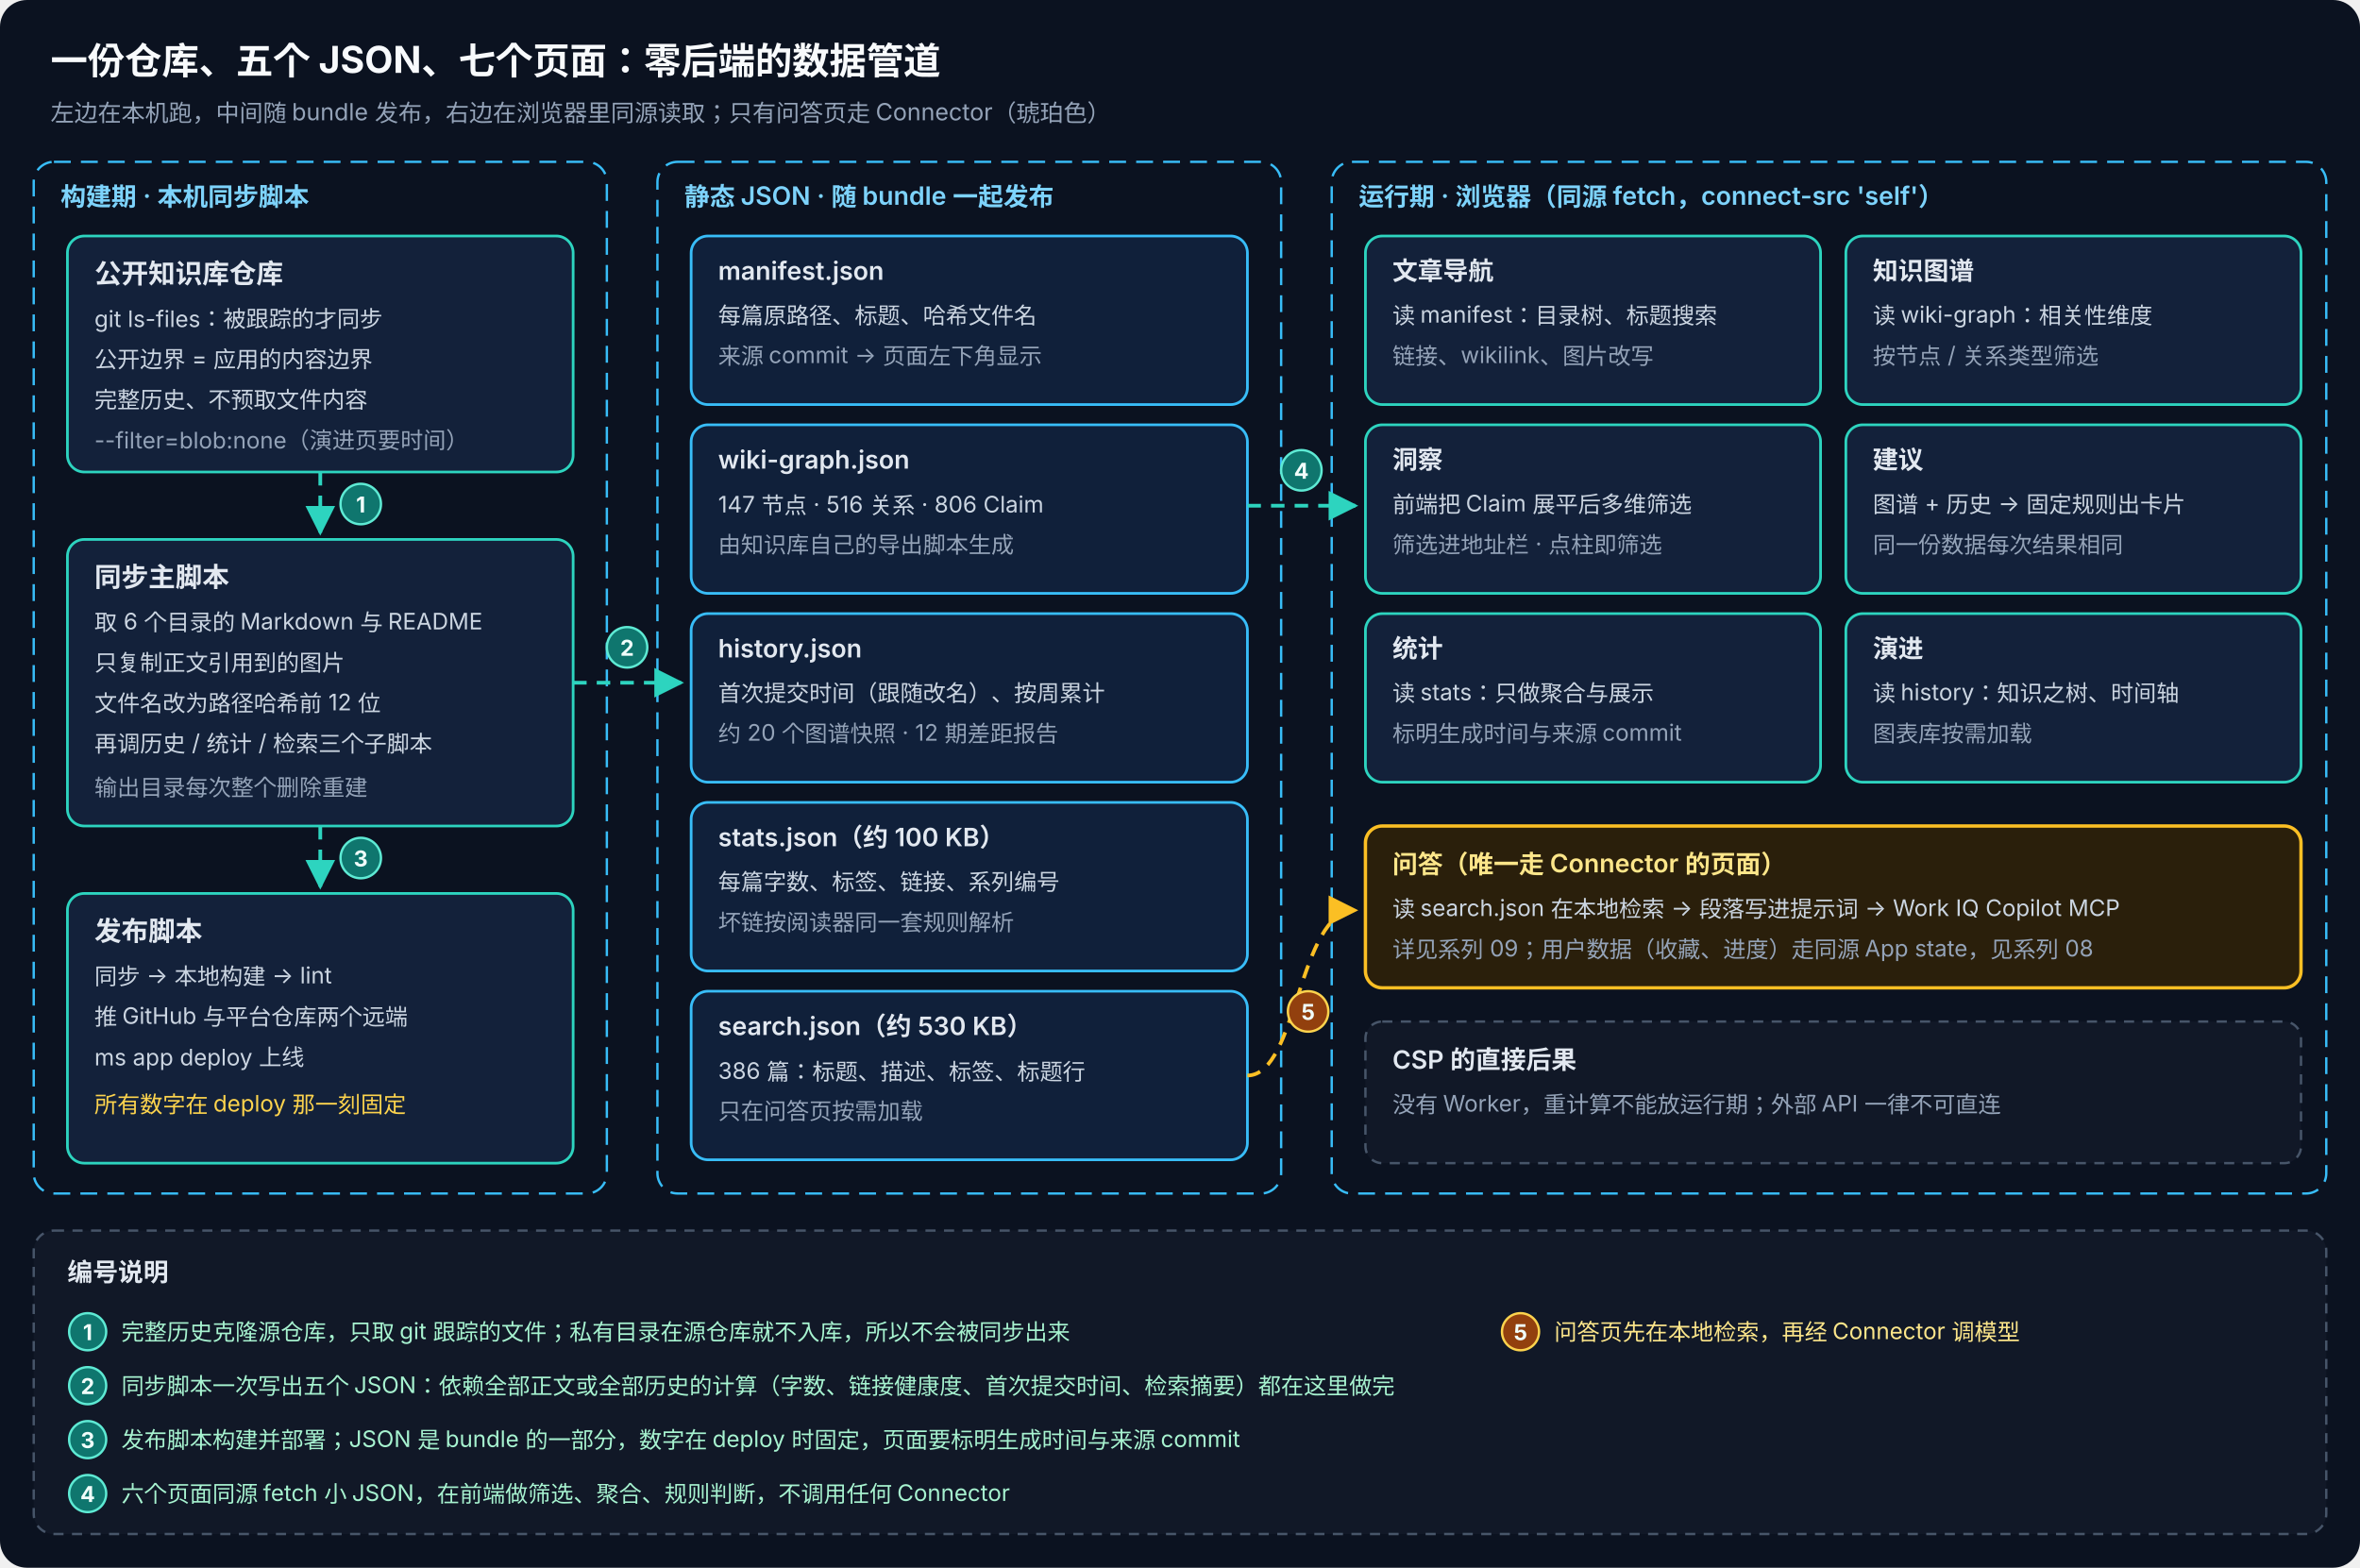
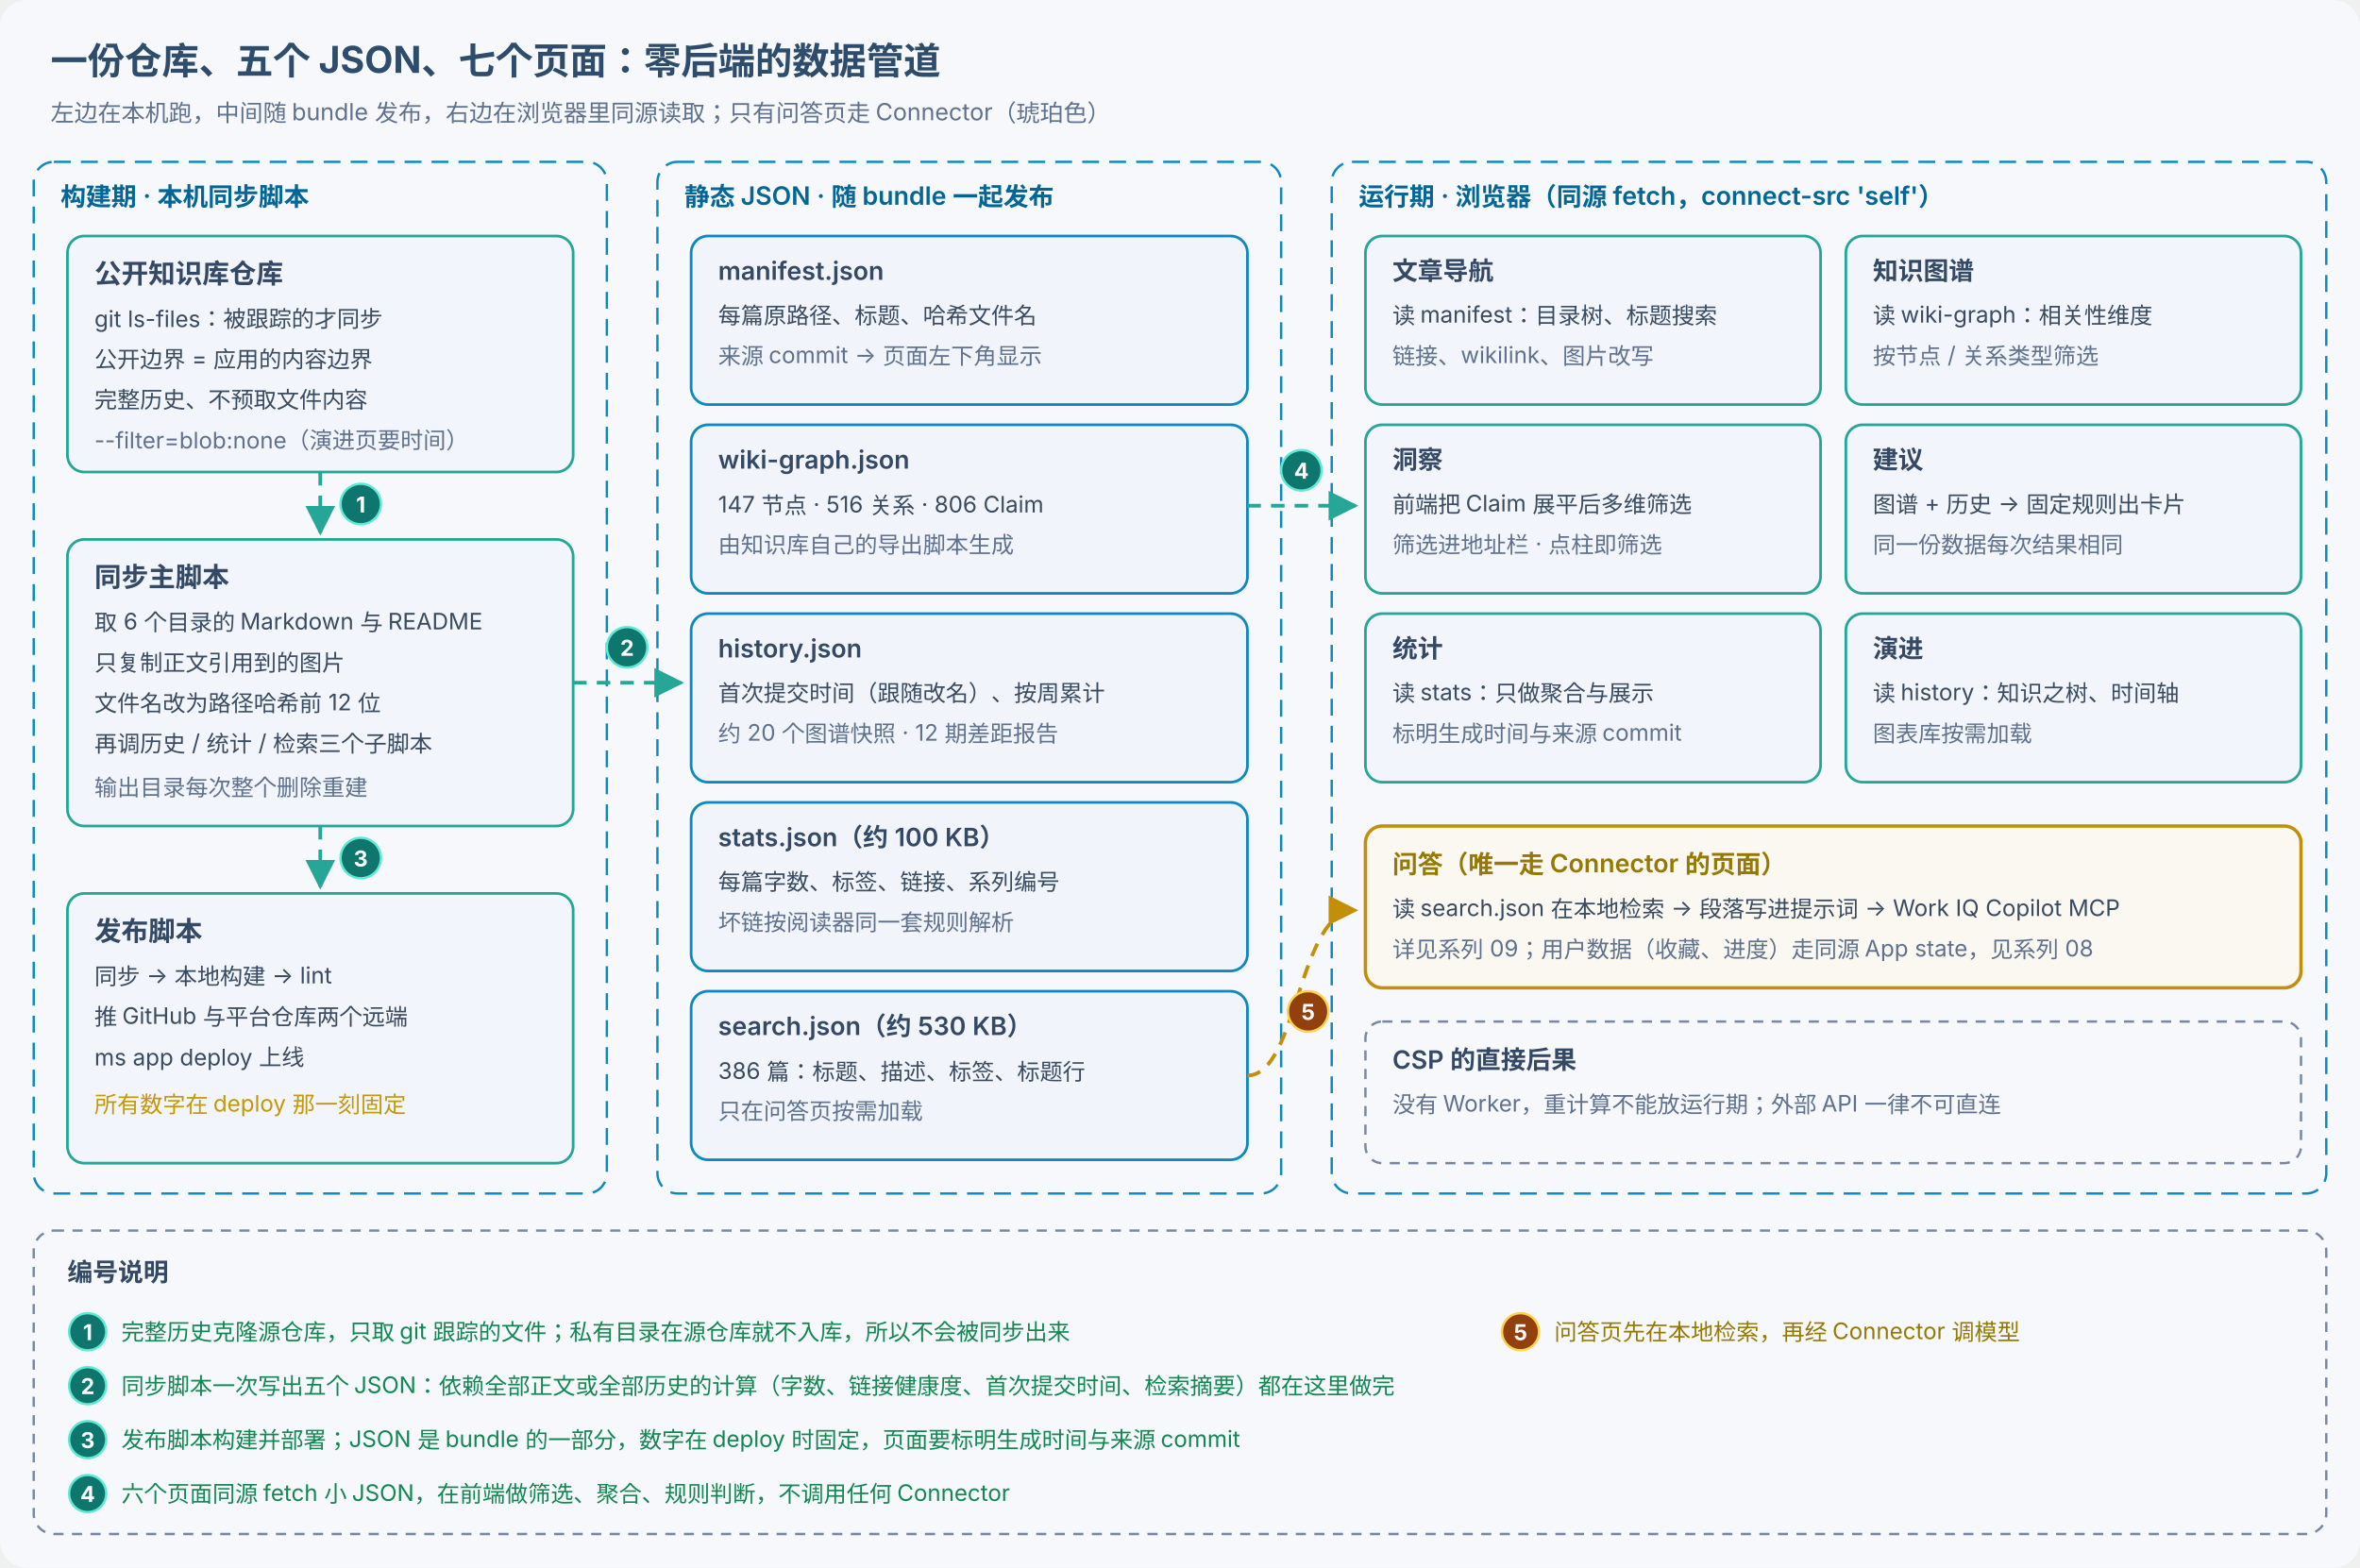
<svg xmlns="http://www.w3.org/2000/svg" viewBox="0 0 1400 930" width="1400" height="930" font-family="-apple-system, 'PingFang SC', 'Microsoft YaHei', 'Segoe UI', sans-serif">
  <defs>
    <marker id="arr" viewBox="0 0 10 10" refX="9" refY="5" markerWidth="8" markerHeight="8" orient="auto-start-reverse">
-       <path d="M0,0 L10,5 L0,10 z" fill="#2dd4bf" />
+       <path d="M0,0 L10,5 L0,10 z" fill="#26a696" />
    </marker>
    <marker id="arrAmber" viewBox="0 0 10 10" refX="9" refY="5" markerWidth="8" markerHeight="8" orient="auto-start-reverse">
-       <path d="M0,0 L10,5 L0,10 z" fill="#fbbf24" />
+       <path d="M0,0 L10,5 L0,10 z" fill="#c38f09" />
    </marker>
    <style>
-       .bg { fill: #0b1220; }
-       .box { fill: #13213a; stroke: #2dd4bf; stroke-width: 1.6; }
-       .boxBlue { fill: #10203a; stroke: #38bdf8; stroke-width: 1.6; }
-       .boxGray { fill: #111827; stroke: #475569; stroke-width: 1.4; stroke-dasharray: 6 5; }
-       .boxAmber { fill: #2a1f0b; stroke: #fbbf24; stroke-width: 2; animation: pulse 2.4s ease-in-out infinite; }
-       .zone { fill: none; stroke: #38bdf8; stroke-width: 1.4; stroke-dasharray: 10 6; }
-       .zl { fill: #7dd3fc; font-size: 15px; font-weight: 600; }
-       .h { fill: #e2e8f0; font-size: 16px; font-weight: 600; }
-       .h15 { fill: #e2e8f0; font-size: 15px; font-weight: 600; }
-       .hAmber { fill: #fde68a; font-size: 15px; font-weight: 600; }
-       .t { fill: #cbd5e1; font-size: 13.5px; }
-       .tGray { fill: #94a3b8; font-size: 13.5px; }
-       .tAmber { fill: #fcd34d; font-size: 13.5px; }
-       .title { fill: #f8fafc; font-size: 22px; font-weight: 700; }
-       .sub { fill: #94a3b8; font-size: 14px; }
-       .flow { fill: none; stroke: #2dd4bf; stroke-width: 2.2; stroke-dasharray: 8 6; animation: dash 1.2s linear infinite; }
-       .flowAmber { fill: none; stroke: #fbbf24; stroke-width: 2.2; stroke-dasharray: 8 6; animation: dash 1.2s linear infinite; }
+       .bg { fill: #f6f8fb; }
+       .box { fill: #f2f5fb; stroke: #26a696; stroke-width: 1.6; }
+       .boxBlue { fill: #f1f5fb; stroke: #0c89c0; stroke-width: 1.6; }
+       .boxGray { fill: #f6f8fb; stroke: #7688a2; stroke-width: 1.4; stroke-dasharray: 6 5; }
+       .boxAmber { fill: #fbf8f1; stroke: #c38f09; stroke-width: 2; animation: pulse 2.4s ease-in-out infinite; }
+       .zone { fill: none; stroke: #0c89c0; stroke-width: 1.4; stroke-dasharray: 10 6; }
+       .zl { fill: #036696; font-size: 15px; font-weight: 600; }
+       .h { fill: #344965; font-size: 16px; font-weight: 600; }
+       .h15 { fill: #344965; font-size: 15px; font-weight: 600; }
+       .hAmber { fill: #967903; font-size: 15px; font-weight: 600; }
+       .t { fill: #384b61; font-size: 13.5px; }
+       .tGray { fill: #5e718d; font-size: 13.5px; }
+       .tAmber { fill: #c49808; font-size: 13.5px; }
+       .title { fill: #2e4c6b; font-size: 22px; font-weight: 700; }
+       .sub { fill: #5e718d; font-size: 14px; }
+       .flow { fill: none; stroke: #26a696; stroke-width: 2.2; stroke-dasharray: 8 6; animation: dash 1.2s linear infinite; }
+       .flowAmber { fill: none; stroke: #c38f09; stroke-width: 2.2; stroke-dasharray: 8 6; animation: dash 1.2s linear infinite; }
      .badge { fill: #0f766e; stroke: #5eead4; stroke-width: 1.4; }
      .badgeAmber { fill: #92400e; stroke: #fcd34d; stroke-width: 1.4; }
-       .bn { fill: #f0fdfa; font-size: 13px; font-weight: 700; text-anchor: middle; }
-       .el { fill: #a7f3d0; font-size: 13.5px; }
-       .elA { fill: #fde68a; font-size: 13.5px; }
+       .bn { fill:#ffffff; font-size: 13px; font-weight: 700; text-anchor: middle; }
+       .el { fill: #128751; font-size: 13.5px; }
+       .elA { fill: #967903; font-size: 13.5px; }
      @keyframes dash { to { stroke-dashoffset: -28; } }
      @keyframes pulse { 0%,100% { stroke-opacity: 1; } 50% { stroke-opacity: 0.35; } }
    </style>
  </defs>
  <rect class="bg" width="1400" height="930" rx="16" />
  <text class="title" x="30" y="44">一份仓库、五个 JSON、七个页面：零后端的数据管道</text>
  <text class="sub" x="30" y="72">左边在本机跑，中间随 bundle 发布，右边在浏览器里同源读取；只有问答页走 Connector（琥珀色）</text>
  <rect class="zone" x="20" y="96" width="340" height="612" rx="12" />
  <text class="zl" x="36" y="122">构建期 · 本机同步脚本</text>
  <rect class="box" x="40" y="140" width="300" height="140" rx="10" />
  <text class="h" x="56" y="168">公开知识库仓库</text>
  <text class="t" x="56" y="194">git ls-files：被跟踪的才同步</text>
  <text class="t" x="56" y="218">公开边界 = 应用的内容边界</text>
  <text class="t" x="56" y="242">完整历史、不预取文件内容</text>
  <text class="tGray" x="56" y="266">--filter=blob:none（演进页要时间）</text>
  <rect class="box" x="40" y="320" width="300" height="170" rx="10" />
  <text class="h" x="56" y="348">同步主脚本</text>
  <text class="t" x="56" y="374">取 6 个目录的 Markdown 与 README</text>
  <text class="t" x="56" y="398">只复制正文引用到的图片</text>
  <text class="t" x="56" y="422">文件名改为路径哈希前 12 位</text>
  <text class="t" x="56" y="446">再调历史 / 统计 / 检索三个子脚本</text>
  <text class="tGray" x="56" y="472">输出目录每次整个删除重建</text>
  <rect class="box" x="40" y="530" width="300" height="160" rx="10" />
  <text class="h" x="56" y="558">发布脚本</text>
  <text class="t" x="56" y="584">同步 → 本地构建 → lint</text>
  <text class="t" x="56" y="608">推 GitHub 与平台仓库两个远端</text>
  <text class="t" x="56" y="632">ms app deploy 上线</text>
  <text class="tAmber" x="56" y="660">所有数字在 deploy 那一刻固定</text>
  <path class="flow" d="M190,280 L190,316" marker-end="url(#arr)" />
  <path class="flow" d="M190,490 L190,526" marker-end="url(#arr)" />
  <circle class="badge" cx="214" cy="299" r="12" />
  <text class="bn" x="214" y="304">1</text>
  <circle class="badge" cx="214" cy="509" r="12" />
  <text class="bn" x="214" y="514">3</text>
  <rect class="zone" x="390" y="96" width="370" height="612" rx="12" />
  <text class="zl" x="406" y="122">静态 JSON · 随 bundle 一起发布</text>
  <rect class="boxBlue" x="410" y="140" width="330" height="100" rx="10" />
  <text class="h15" x="426" y="166">manifest.json</text>
  <text class="t" x="426" y="192">每篇原路径、标题、哈希文件名</text>
  <text class="tGray" x="426" y="216">来源 commit → 页面左下角显示</text>
  <rect class="boxBlue" x="410" y="252" width="330" height="100" rx="10" />
  <text class="h15" x="426" y="278">wiki-graph.json</text>
  <text class="t" x="426" y="304">147 节点 · 516 关系 · 806 Claim</text>
  <text class="tGray" x="426" y="328">由知识库自己的导出脚本生成</text>
  <rect class="boxBlue" x="410" y="364" width="330" height="100" rx="10" />
  <text class="h15" x="426" y="390">history.json</text>
  <text class="t" x="426" y="416">首次提交时间（跟随改名）、按周累计</text>
  <text class="tGray" x="426" y="440">约 20 个图谱快照 · 12 期差距报告</text>
  <rect class="boxBlue" x="410" y="476" width="330" height="100" rx="10" />
  <text class="h15" x="426" y="502">stats.json（约 100 KB）</text>
  <text class="t" x="426" y="528">每篇字数、标签、链接、系列编号</text>
  <text class="tGray" x="426" y="552">坏链按阅读器同一套规则解析</text>
  <rect class="boxBlue" x="410" y="588" width="330" height="100" rx="10" />
  <text class="h15" x="426" y="614">search.json（约 530 KB）</text>
  <text class="t" x="426" y="640">386 篇：标题、描述、标签、标题行</text>
  <text class="tGray" x="426" y="664">只在问答页按需加载</text>
  <path class="flow" d="M340,405 L404,405" marker-end="url(#arr)" />
  <circle class="badge" cx="372" cy="384" r="12" />
  <text class="bn" x="372" y="389">2</text>
  <rect class="zone" x="790" y="96" width="590" height="612" rx="12" />
  <text class="zl" x="806" y="122">运行期 · 浏览器（同源 fetch，connect-src 'self'）</text>
  <rect class="box" x="810" y="140" width="270" height="100" rx="10" />
  <text class="h15" x="826" y="166">文章导航</text>
  <text class="t" x="826" y="192">读 manifest：目录树、标题搜索</text>
  <text class="tGray" x="826" y="216">链接、wikilink、图片改写</text>
  <rect class="box" x="1095" y="140" width="270" height="100" rx="10" />
  <text class="h15" x="1111" y="166">知识图谱</text>
  <text class="t" x="1111" y="192">读 wiki-graph：相关性维度</text>
  <text class="tGray" x="1111" y="216">按节点 / 关系类型筛选</text>
  <rect class="box" x="810" y="252" width="270" height="100" rx="10" />
  <text class="h15" x="826" y="278">洞察</text>
  <text class="t" x="826" y="304">前端把 Claim 展平后多维筛选</text>
  <text class="tGray" x="826" y="328">筛选进地址栏 · 点柱即筛选</text>
  <rect class="box" x="1095" y="252" width="270" height="100" rx="10" />
  <text class="h15" x="1111" y="278">建议</text>
  <text class="t" x="1111" y="304">图谱 + 历史 → 固定规则出卡片</text>
  <text class="tGray" x="1111" y="328">同一份数据每次结果相同</text>
  <rect class="box" x="810" y="364" width="270" height="100" rx="10" />
  <text class="h15" x="826" y="390">统计</text>
  <text class="t" x="826" y="416">读 stats：只做聚合与展示</text>
  <text class="tGray" x="826" y="440">标明生成时间与来源 commit</text>
  <rect class="box" x="1095" y="364" width="270" height="100" rx="10" />
  <text class="h15" x="1111" y="390">演进</text>
  <text class="t" x="1111" y="416">读 history：知识之树、时间轴</text>
  <text class="tGray" x="1111" y="440">图表库按需加载</text>
  <rect class="boxAmber" x="810" y="490" width="555" height="96" rx="10" />
  <text class="hAmber" x="826" y="518">问答（唯一走 Connector 的页面）</text>
  <text class="t" x="826" y="544">读 search.json 在本地检索 → 段落写进提示词 → Work IQ Copilot MCP</text>
  <text class="tGray" x="826" y="568">详见系列 09；用户数据（收藏、进度）走同源 App state，见系列 08</text>
  <rect class="boxGray" x="810" y="606" width="555" height="84" rx="10" />
  <text class="h15" x="826" y="634">CSP 的直接后果</text>
  <text class="tGray" x="826" y="660">没有 Worker，重计算不能放运行期；外部 API 一律不可直连</text>
  <path class="flow" d="M740,300 L804,300" marker-end="url(#arr)" />
  <circle class="badge" cx="772" cy="279" r="12" />
  <text class="bn" x="772" y="284">4</text>
  <path class="flowAmber" d="M740,638 C770,638 770,540 804,540" marker-end="url(#arrAmber)" />
  <circle class="badgeAmber" cx="776" cy="600" r="12" />
  <text class="bn" x="776" y="605">5</text>
  <rect class="boxGray" x="20" y="730" width="1360" height="180" rx="12" />
  <text class="h15" x="40" y="760">编号说明</text>
  <circle class="badge" cx="52" cy="790" r="11" />
  <text class="bn" x="52" y="795">1</text>
  <text class="el" x="72" y="795">完整历史克隆源仓库，只取 git 跟踪的文件；私有目录在源仓库就不入库，所以不会被同步出来</text>
  <circle class="badge" cx="52" cy="822" r="11" />
  <text class="bn" x="52" y="827">2</text>
  <text class="el" x="72" y="827">同步脚本一次写出五个 JSON：依赖全部正文或全部历史的计算（字数、链接健康度、首次提交时间、检索摘要）都在这里做完</text>
  <circle class="badge" cx="52" cy="854" r="11" />
  <text class="bn" x="52" y="859">3</text>
  <text class="el" x="72" y="859">发布脚本构建并部署；JSON 是 bundle 的一部分，数字在 deploy 时固定，页面要标明生成时间与来源 commit</text>
  <circle class="badge" cx="52" cy="886" r="11" />
  <text class="bn" x="52" y="891">4</text>
  <text class="el" x="72" y="891">六个页面同源 fetch 小 JSON，在前端做筛选、聚合、规则判断，不调用任何 Connector</text>
  <circle class="badgeAmber" cx="902" cy="790" r="11" />
  <text class="bn" x="902" y="795">5</text>
  <text class="elA" x="922" y="795">问答页先在本地检索，再经 Connector 调模型</text>
</svg>
